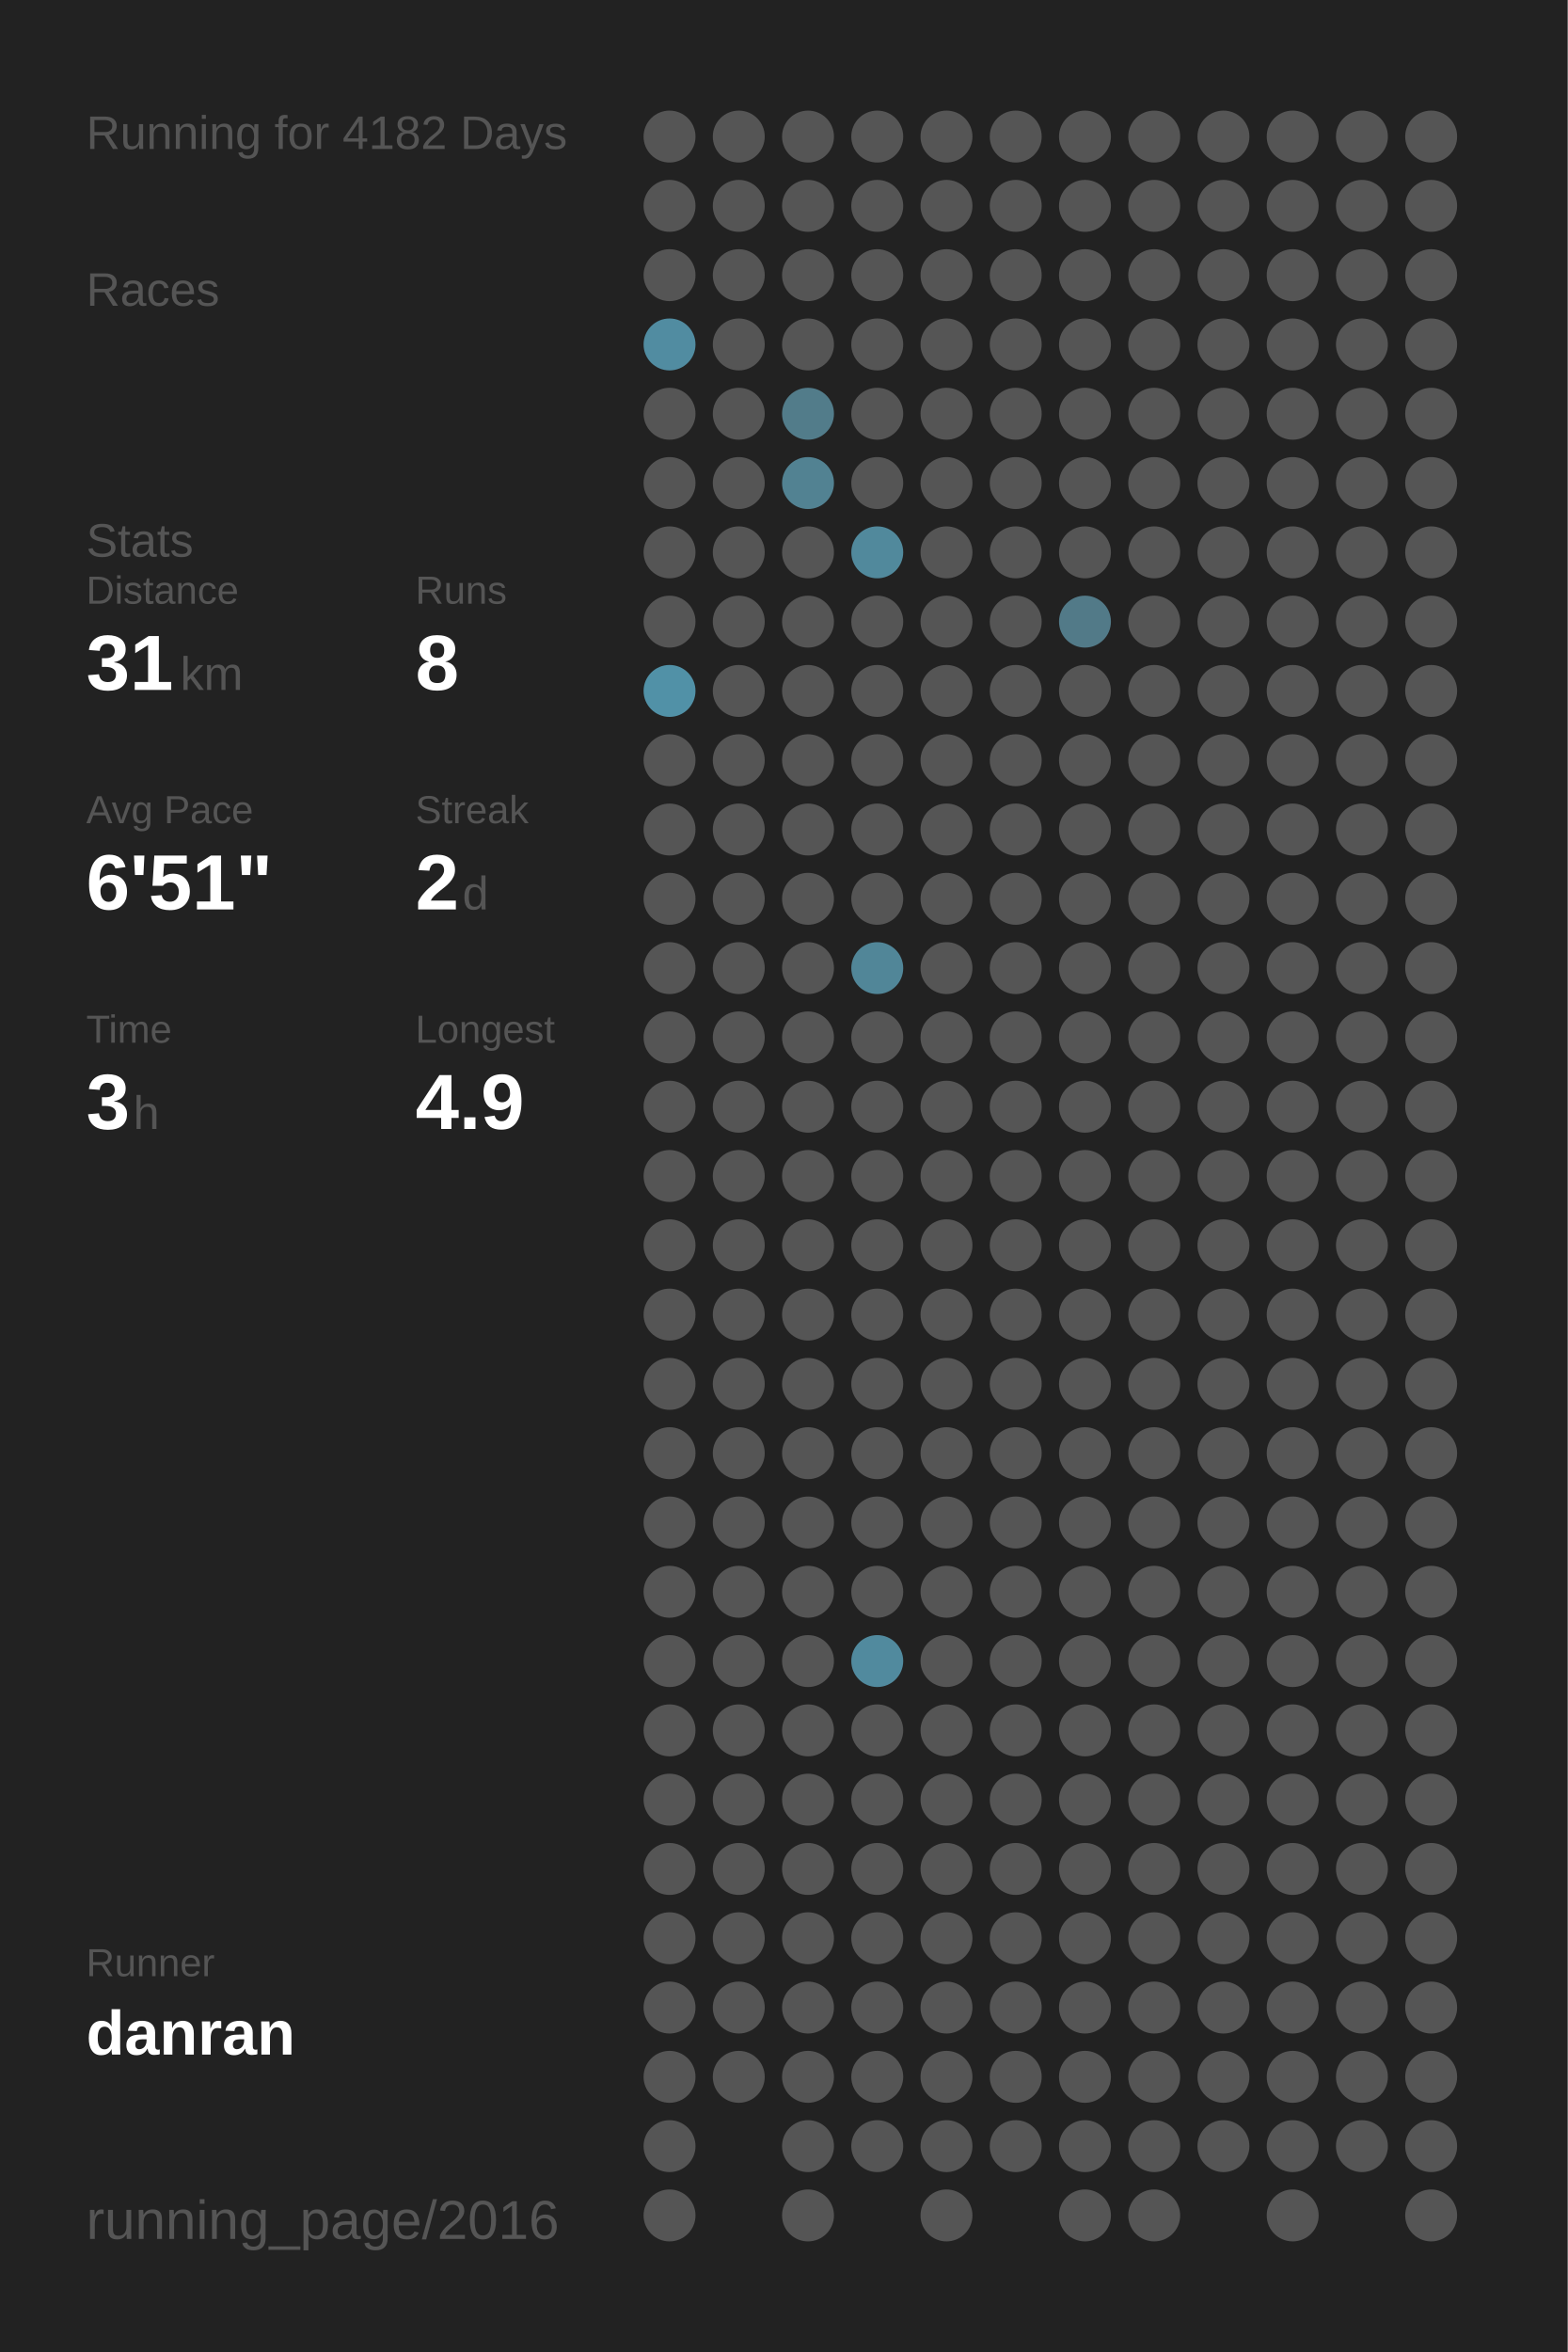
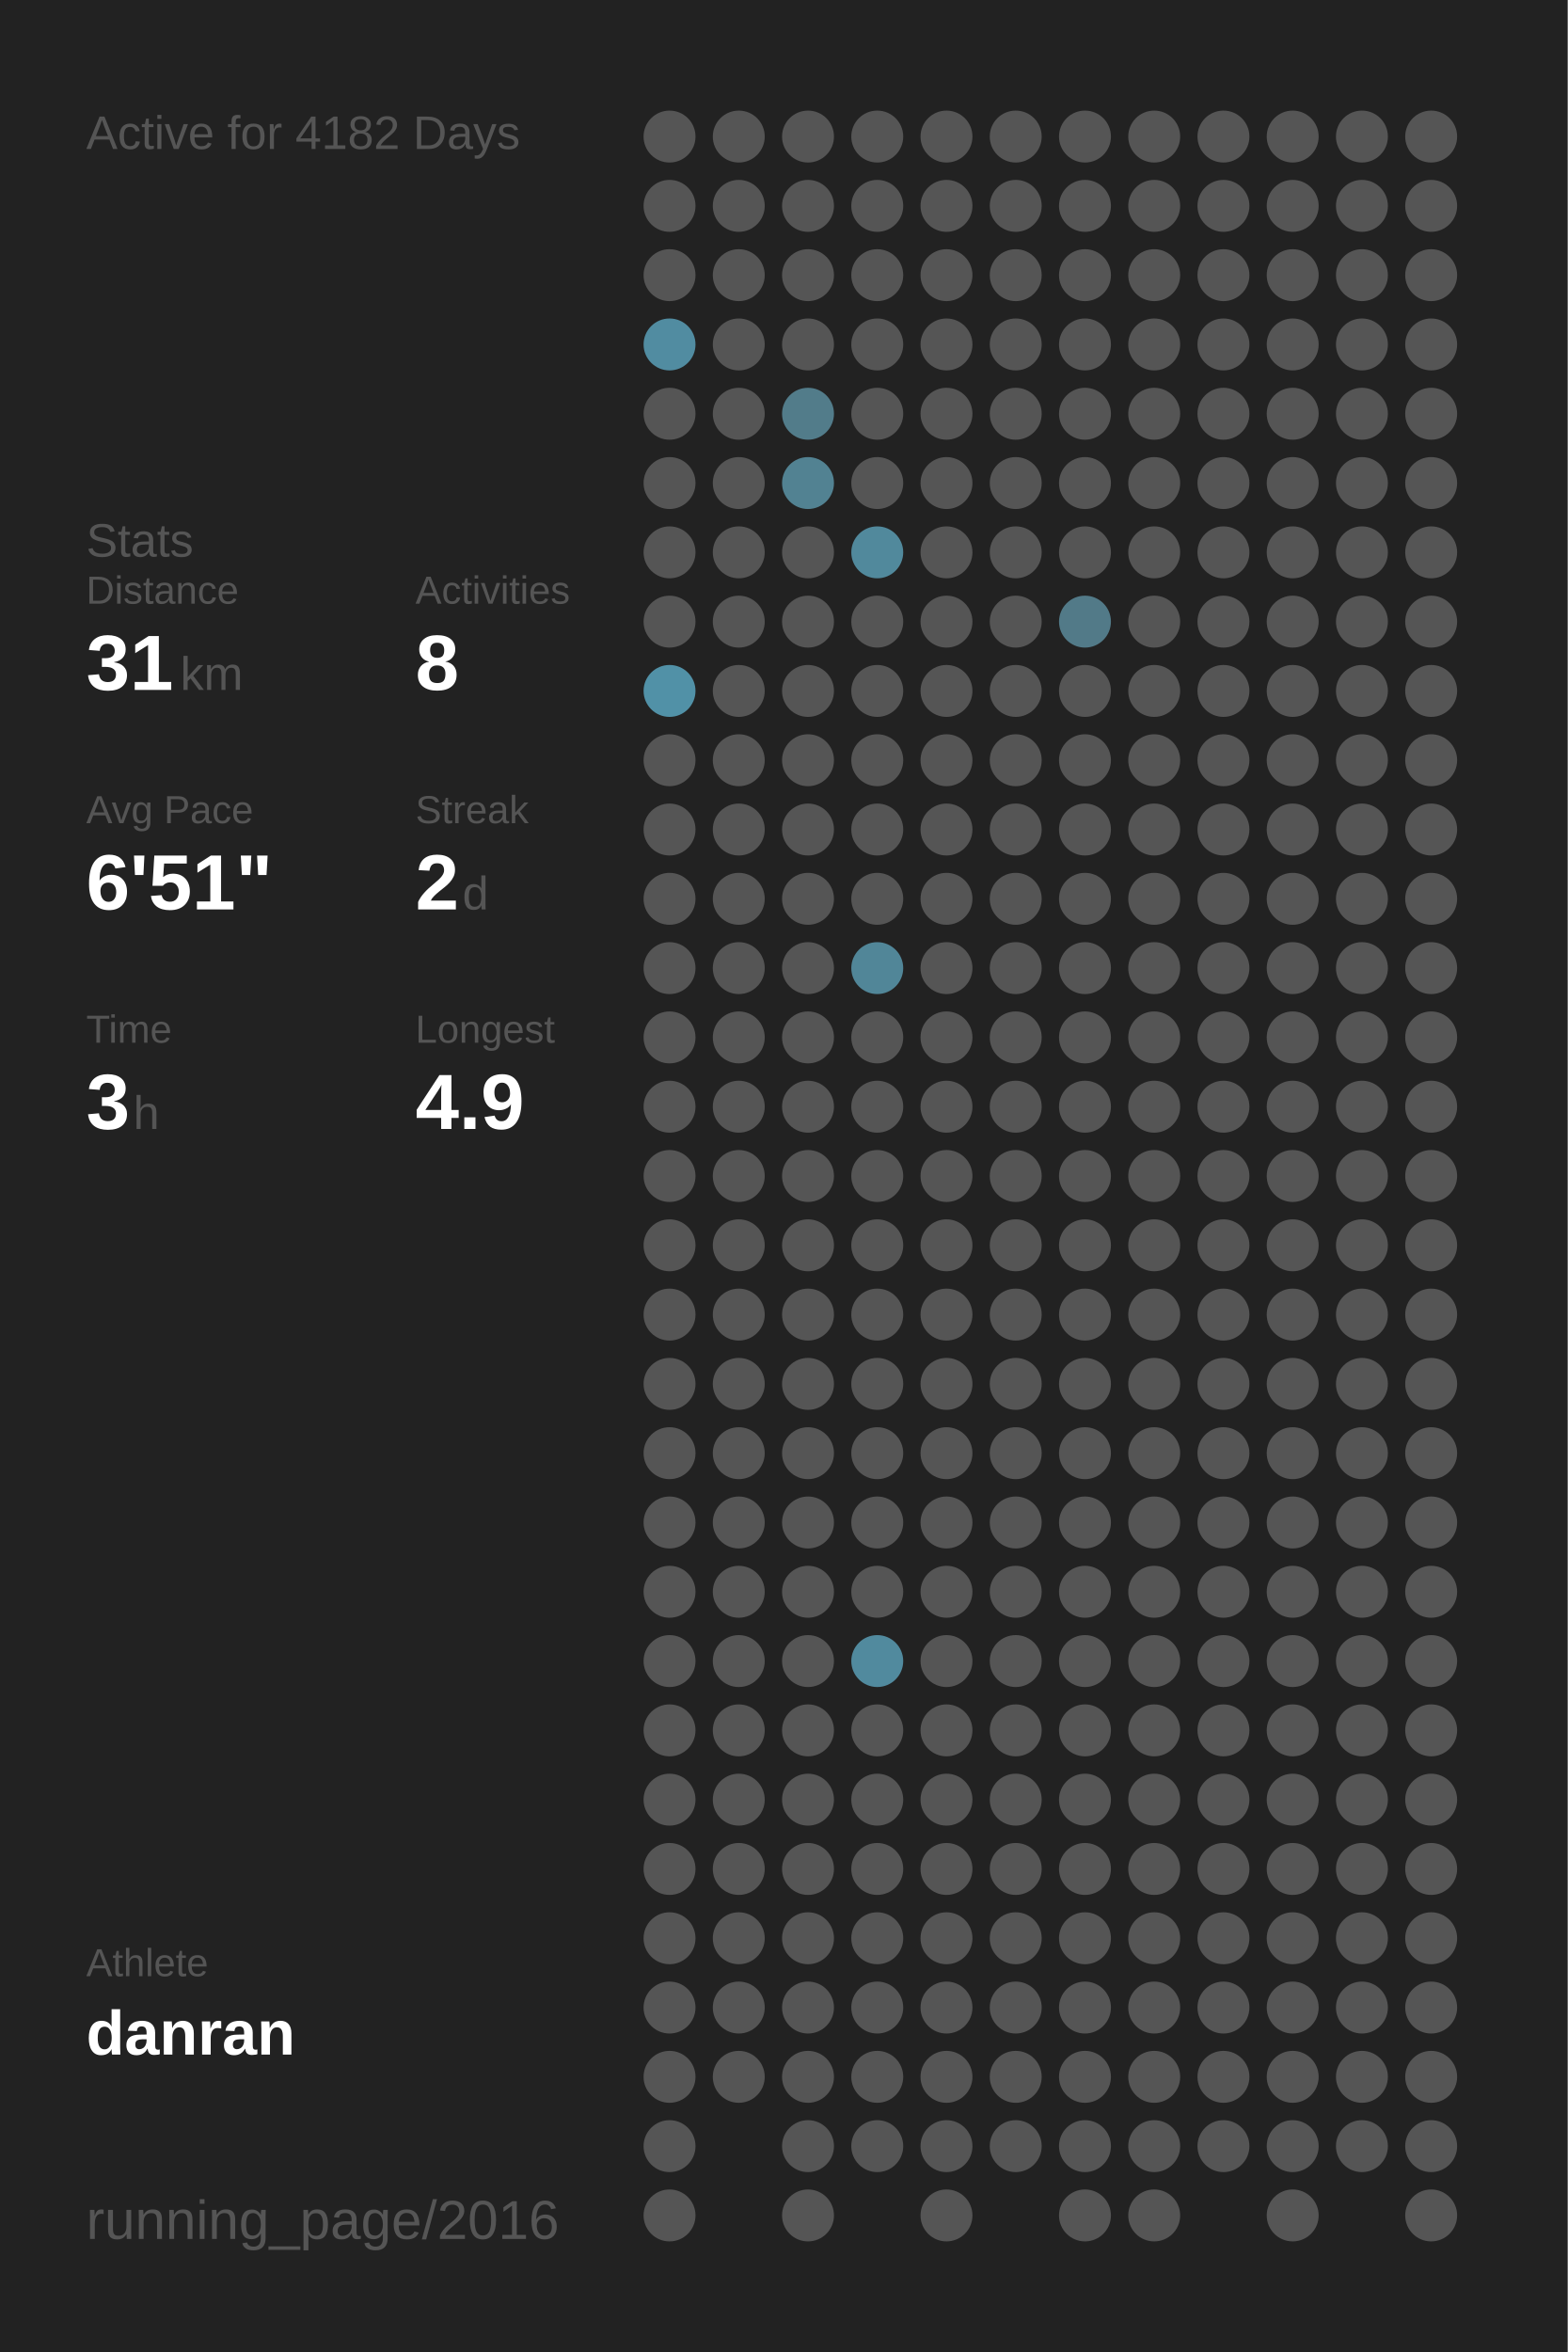
<svg xmlns="http://www.w3.org/2000/svg" baseProfile="full" height="300mm" version="1.1" viewBox="0,0,200,300" width="200mm">
  <defs />
  <rect fill="#222222" height="300" width="200" x="0" y="0" />
-   <text fill="#555555" style="font-size:6px; font-family:Arial;" x="11" y="19">Running for 4182 Days</text>
-   <text fill="#555555" style="font-size:6px; font-family:Arial;" x="11" y="39">Races</text>
+   <text fill="#555555" style="font-size:6px; font-family:Arial;" x="11" y="19">Active for 4182 Days</text>
  <text fill="#555555" style="font-size:6px; font-family:Arial;" x="11" y="71">Stats</text>
  <text fill="#555555" style="font-size:5px; font-family:Arial;" x="11" y="77">Distance</text>
  <text fill="#FFFFFF" style="font-size:10px; font-family:Arial; font-weight:bold;" x="11" y="88">31</text>
  <text fill="#555555" style="font-size:6px; font-family:Arial;" x="23" y="88">km</text>
-   <text fill="#555555" style="font-size:5px; font-family:Arial;" x="53" y="77">Runs</text>
+   <text fill="#555555" style="font-size:5px; font-family:Arial;" x="53" y="77">Activities</text>
  <text fill="#FFFFFF" style="font-size:10px; font-family:Arial; font-weight:bold;" x="53" y="88">8</text>
  <text fill="#555555" style="font-size:5px; font-family:Arial;" x="11" y="105">Avg Pace</text>
  <text fill="#FFFFFF" style="font-size:10px; font-family:Arial; font-weight:bold;" x="11" y="116">6'51"</text>
  <text fill="#555555" style="font-size:5px; font-family:Arial;" x="53" y="105">Streak</text>
  <text fill="#FFFFFF" style="font-size:10px; font-family:Arial; font-weight:bold;" x="53" y="116">2</text>
  <text fill="#555555" style="font-size:6px; font-family:Arial;" x="59" y="116">d</text>
  <text fill="#555555" style="font-size:5px; font-family:Arial;" x="11" y="133">Time</text>
  <text fill="#FFFFFF" style="font-size:10px; font-family:Arial; font-weight:bold;" x="11" y="144">3</text>
  <text fill="#555555" style="font-size:6px; font-family:Arial;" x="17" y="144">h</text>
  <text fill="#555555" style="font-size:5px; font-family:Arial;" x="53" y="133">Longest</text>
  <text fill="#FFFFFF" style="font-size:10px; font-family:Arial; font-weight:bold;" x="53" y="144">4.9</text>
-   <text fill="#555555" style="font-size:5px; font-family:Arial;" x="11" y="252.065">Runner</text>
+   <text fill="#555555" style="font-size:5px; font-family:Arial;" x="11" y="252.065">Athlete</text>
  <text fill="#FFFFFF" style="font-size:8px; font-family:Arial; font-weight:bold;" x="11" y="262.065">danran</text>
  <text fill="#555555" style="font-size:7px; font-family:Arial;" x="11" y="285.581">running_page/2016</text>
  <circle cx="85.417" cy="17.419" fill="#555555" r="3.312" />
  <circle cx="85.417" cy="26.258" fill="#555555" r="3.312" />
  <circle cx="85.417" cy="35.097" fill="#555555" r="3.312" />
  <circle cx="85.417" cy="43.935" fill="#518ca1" r="3.312" />
  <circle cx="85.417" cy="52.774" fill="#555555" r="3.312" />
  <circle cx="85.417" cy="61.613" fill="#555555" r="3.312" />
  <circle cx="85.417" cy="70.452" fill="#555555" r="3.312" />
  <circle cx="85.417" cy="79.29" fill="#555555" r="3.312" />
  <circle cx="85.417" cy="88.129" fill="#5191a7" r="3.312" />
  <circle cx="85.417" cy="96.968" fill="#555555" r="3.312" />
  <circle cx="85.417" cy="105.806" fill="#555555" r="3.312" />
  <circle cx="85.417" cy="114.645" fill="#555555" r="3.312" />
  <circle cx="85.417" cy="123.484" fill="#555555" r="3.312" />
  <circle cx="85.417" cy="132.323" fill="#555555" r="3.312" />
  <circle cx="85.417" cy="141.161" fill="#555555" r="3.312" />
  <circle cx="85.417" cy="150" fill="#555555" r="3.312" />
  <circle cx="85.417" cy="158.839" fill="#555555" r="3.312" />
  <circle cx="85.417" cy="167.677" fill="#555555" r="3.312" />
  <circle cx="85.417" cy="176.516" fill="#555555" r="3.312" />
  <circle cx="85.417" cy="185.355" fill="#555555" r="3.312" />
  <circle cx="85.417" cy="194.194" fill="#555555" r="3.312" />
  <circle cx="85.417" cy="203.032" fill="#555555" r="3.312" />
  <circle cx="85.417" cy="211.871" fill="#555555" r="3.312" />
  <circle cx="85.417" cy="220.71" fill="#555555" r="3.312" />
  <circle cx="85.417" cy="229.548" fill="#555555" r="3.312" />
  <circle cx="85.417" cy="238.387" fill="#555555" r="3.312" />
  <circle cx="85.417" cy="247.226" fill="#555555" r="3.312" />
  <circle cx="85.417" cy="256.065" fill="#555555" r="3.312" />
  <circle cx="85.417" cy="264.903" fill="#555555" r="3.312" />
  <circle cx="85.417" cy="273.742" fill="#555555" r="3.312" />
  <circle cx="85.417" cy="282.581" fill="#555555" r="3.312" />
  <circle cx="94.25" cy="17.419" fill="#555555" r="3.312" />
  <circle cx="94.25" cy="26.258" fill="#555555" r="3.312" />
  <circle cx="94.25" cy="35.097" fill="#555555" r="3.312" />
  <circle cx="94.25" cy="43.935" fill="#555555" r="3.312" />
  <circle cx="94.25" cy="52.774" fill="#555555" r="3.312" />
  <circle cx="94.25" cy="61.613" fill="#555555" r="3.312" />
  <circle cx="94.25" cy="70.452" fill="#555555" r="3.312" />
  <circle cx="94.25" cy="79.29" fill="#555555" r="3.312" />
  <circle cx="94.25" cy="88.129" fill="#555555" r="3.312" />
  <circle cx="94.25" cy="96.968" fill="#555555" r="3.312" />
  <circle cx="94.25" cy="105.806" fill="#555555" r="3.312" />
  <circle cx="94.25" cy="114.645" fill="#555555" r="3.312" />
  <circle cx="94.25" cy="123.484" fill="#555555" r="3.312" />
  <circle cx="94.25" cy="132.323" fill="#555555" r="3.312" />
  <circle cx="94.25" cy="141.161" fill="#555555" r="3.312" />
  <circle cx="94.25" cy="150" fill="#555555" r="3.312" />
  <circle cx="94.25" cy="158.839" fill="#555555" r="3.312" />
  <circle cx="94.25" cy="167.677" fill="#555555" r="3.312" />
  <circle cx="94.25" cy="176.516" fill="#555555" r="3.312" />
  <circle cx="94.25" cy="185.355" fill="#555555" r="3.312" />
  <circle cx="94.25" cy="194.194" fill="#555555" r="3.312" />
  <circle cx="94.25" cy="203.032" fill="#555555" r="3.312" />
  <circle cx="94.25" cy="211.871" fill="#555555" r="3.312" />
  <circle cx="94.25" cy="220.71" fill="#555555" r="3.312" />
  <circle cx="94.25" cy="229.548" fill="#555555" r="3.312" />
  <circle cx="94.25" cy="238.387" fill="#555555" r="3.312" />
  <circle cx="94.25" cy="247.226" fill="#555555" r="3.312" />
  <circle cx="94.25" cy="256.065" fill="#555555" r="3.312" />
  <circle cx="94.25" cy="264.903" fill="#555555" r="3.312" />
  <circle cx="103.083" cy="17.419" fill="#555555" r="3.312" />
  <circle cx="103.083" cy="26.258" fill="#555555" r="3.312" />
  <circle cx="103.083" cy="35.097" fill="#555555" r="3.312" />
  <circle cx="103.083" cy="43.935" fill="#555555" r="3.312" />
  <circle cx="103.083" cy="52.774" fill="#527c8a" r="3.312" />
  <circle cx="103.083" cy="61.613" fill="#528292" r="3.312" />
  <circle cx="103.083" cy="70.452" fill="#555555" r="3.312" />
  <circle cx="103.083" cy="79.29" fill="#555555" r="3.312" />
  <circle cx="103.083" cy="88.129" fill="#555555" r="3.312" />
  <circle cx="103.083" cy="96.968" fill="#555555" r="3.312" />
  <circle cx="103.083" cy="105.806" fill="#555555" r="3.312" />
  <circle cx="103.083" cy="114.645" fill="#555555" r="3.312" />
  <circle cx="103.083" cy="123.484" fill="#555555" r="3.312" />
  <circle cx="103.083" cy="132.323" fill="#555555" r="3.312" />
  <circle cx="103.083" cy="141.161" fill="#555555" r="3.312" />
  <circle cx="103.083" cy="150" fill="#555555" r="3.312" />
  <circle cx="103.083" cy="158.839" fill="#555555" r="3.312" />
  <circle cx="103.083" cy="167.677" fill="#555555" r="3.312" />
  <circle cx="103.083" cy="176.516" fill="#555555" r="3.312" />
  <circle cx="103.083" cy="185.355" fill="#555555" r="3.312" />
  <circle cx="103.083" cy="194.194" fill="#555555" r="3.312" />
  <circle cx="103.083" cy="203.032" fill="#555555" r="3.312" />
  <circle cx="103.083" cy="211.871" fill="#555555" r="3.312" />
  <circle cx="103.083" cy="220.71" fill="#555555" r="3.312" />
  <circle cx="103.083" cy="229.548" fill="#555555" r="3.312" />
  <circle cx="103.083" cy="238.387" fill="#555555" r="3.312" />
  <circle cx="103.083" cy="247.226" fill="#555555" r="3.312" />
  <circle cx="103.083" cy="256.065" fill="#555555" r="3.312" />
  <circle cx="103.083" cy="264.903" fill="#555555" r="3.312" />
  <circle cx="103.083" cy="273.742" fill="#555555" r="3.312" />
  <circle cx="103.083" cy="282.581" fill="#555555" r="3.312" />
  <circle cx="111.917" cy="17.419" fill="#555555" r="3.312" />
  <circle cx="111.917" cy="26.258" fill="#555555" r="3.312" />
  <circle cx="111.917" cy="35.097" fill="#555555" r="3.312" />
  <circle cx="111.917" cy="43.935" fill="#555555" r="3.312" />
  <circle cx="111.917" cy="52.774" fill="#555555" r="3.312" />
  <circle cx="111.917" cy="61.613" fill="#555555" r="3.312" />
  <circle cx="111.917" cy="70.452" fill="#51899c" r="3.312" />
  <circle cx="111.917" cy="79.29" fill="#555555" r="3.312" />
  <circle cx="111.917" cy="88.129" fill="#555555" r="3.312" />
  <circle cx="111.917" cy="96.968" fill="#555555" r="3.312" />
  <circle cx="111.917" cy="105.806" fill="#555555" r="3.312" />
  <circle cx="111.917" cy="114.645" fill="#555555" r="3.312" />
  <circle cx="111.917" cy="123.484" fill="#518698" r="3.312" />
  <circle cx="111.917" cy="132.323" fill="#555555" r="3.312" />
  <circle cx="111.917" cy="141.161" fill="#555555" r="3.312" />
  <circle cx="111.917" cy="150" fill="#555555" r="3.312" />
  <circle cx="111.917" cy="158.839" fill="#555555" r="3.312" />
  <circle cx="111.917" cy="167.677" fill="#555555" r="3.312" />
  <circle cx="111.917" cy="176.516" fill="#555555" r="3.312" />
  <circle cx="111.917" cy="185.355" fill="#555555" r="3.312" />
  <circle cx="111.917" cy="194.194" fill="#555555" r="3.312" />
  <circle cx="111.917" cy="203.032" fill="#555555" r="3.312" />
  <circle cx="111.917" cy="211.871" fill="#518a9e" r="3.312" />
  <circle cx="111.917" cy="220.71" fill="#555555" r="3.312" />
  <circle cx="111.917" cy="229.548" fill="#555555" r="3.312" />
  <circle cx="111.917" cy="238.387" fill="#555555" r="3.312" />
  <circle cx="111.917" cy="247.226" fill="#555555" r="3.312" />
  <circle cx="111.917" cy="256.065" fill="#555555" r="3.312" />
  <circle cx="111.917" cy="264.903" fill="#555555" r="3.312" />
  <circle cx="111.917" cy="273.742" fill="#555555" r="3.312" />
  <circle cx="120.75" cy="17.419" fill="#555555" r="3.312" />
  <circle cx="120.75" cy="26.258" fill="#555555" r="3.312" />
  <circle cx="120.75" cy="35.097" fill="#555555" r="3.312" />
  <circle cx="120.75" cy="43.935" fill="#555555" r="3.312" />
  <circle cx="120.75" cy="52.774" fill="#555555" r="3.312" />
  <circle cx="120.75" cy="61.613" fill="#555555" r="3.312" />
  <circle cx="120.75" cy="70.452" fill="#555555" r="3.312" />
  <circle cx="120.75" cy="79.29" fill="#555555" r="3.312" />
  <circle cx="120.75" cy="88.129" fill="#555555" r="3.312" />
  <circle cx="120.75" cy="96.968" fill="#555555" r="3.312" />
  <circle cx="120.75" cy="105.806" fill="#555555" r="3.312" />
  <circle cx="120.75" cy="114.645" fill="#555555" r="3.312" />
  <circle cx="120.75" cy="123.484" fill="#555555" r="3.312" />
  <circle cx="120.75" cy="132.323" fill="#555555" r="3.312" />
  <circle cx="120.75" cy="141.161" fill="#555555" r="3.312" />
  <circle cx="120.75" cy="150" fill="#555555" r="3.312" />
  <circle cx="120.75" cy="158.839" fill="#555555" r="3.312" />
  <circle cx="120.75" cy="167.677" fill="#555555" r="3.312" />
  <circle cx="120.75" cy="176.516" fill="#555555" r="3.312" />
  <circle cx="120.75" cy="185.355" fill="#555555" r="3.312" />
  <circle cx="120.75" cy="194.194" fill="#555555" r="3.312" />
  <circle cx="120.75" cy="203.032" fill="#555555" r="3.312" />
  <circle cx="120.75" cy="211.871" fill="#555555" r="3.312" />
  <circle cx="120.75" cy="220.71" fill="#555555" r="3.312" />
  <circle cx="120.75" cy="229.548" fill="#555555" r="3.312" />
  <circle cx="120.75" cy="238.387" fill="#555555" r="3.312" />
  <circle cx="120.75" cy="247.226" fill="#555555" r="3.312" />
  <circle cx="120.75" cy="256.065" fill="#555555" r="3.312" />
  <circle cx="120.75" cy="264.903" fill="#555555" r="3.312" />
  <circle cx="120.75" cy="273.742" fill="#555555" r="3.312" />
  <circle cx="120.75" cy="282.581" fill="#555555" r="3.312" />
  <circle cx="129.583" cy="17.419" fill="#555555" r="3.312" />
  <circle cx="129.583" cy="26.258" fill="#555555" r="3.312" />
  <circle cx="129.583" cy="35.097" fill="#555555" r="3.312" />
  <circle cx="129.583" cy="43.935" fill="#555555" r="3.312" />
  <circle cx="129.583" cy="52.774" fill="#555555" r="3.312" />
  <circle cx="129.583" cy="61.613" fill="#555555" r="3.312" />
  <circle cx="129.583" cy="70.452" fill="#555555" r="3.312" />
  <circle cx="129.583" cy="79.29" fill="#555555" r="3.312" />
  <circle cx="129.583" cy="88.129" fill="#555555" r="3.312" />
  <circle cx="129.583" cy="96.968" fill="#555555" r="3.312" />
  <circle cx="129.583" cy="105.806" fill="#555555" r="3.312" />
  <circle cx="129.583" cy="114.645" fill="#555555" r="3.312" />
  <circle cx="129.583" cy="123.484" fill="#555555" r="3.312" />
  <circle cx="129.583" cy="132.323" fill="#555555" r="3.312" />
  <circle cx="129.583" cy="141.161" fill="#555555" r="3.312" />
  <circle cx="129.583" cy="150" fill="#555555" r="3.312" />
  <circle cx="129.583" cy="158.839" fill="#555555" r="3.312" />
  <circle cx="129.583" cy="167.677" fill="#555555" r="3.312" />
  <circle cx="129.583" cy="176.516" fill="#555555" r="3.312" />
  <circle cx="129.583" cy="185.355" fill="#555555" r="3.312" />
  <circle cx="129.583" cy="194.194" fill="#555555" r="3.312" />
  <circle cx="129.583" cy="203.032" fill="#555555" r="3.312" />
  <circle cx="129.583" cy="211.871" fill="#555555" r="3.312" />
  <circle cx="129.583" cy="220.71" fill="#555555" r="3.312" />
  <circle cx="129.583" cy="229.548" fill="#555555" r="3.312" />
  <circle cx="129.583" cy="238.387" fill="#555555" r="3.312" />
  <circle cx="129.583" cy="247.226" fill="#555555" r="3.312" />
  <circle cx="129.583" cy="256.065" fill="#555555" r="3.312" />
  <circle cx="129.583" cy="264.903" fill="#555555" r="3.312" />
  <circle cx="129.583" cy="273.742" fill="#555555" r="3.312" />
  <circle cx="138.417" cy="17.419" fill="#555555" r="3.312" />
  <circle cx="138.417" cy="26.258" fill="#555555" r="3.312" />
  <circle cx="138.417" cy="35.097" fill="#555555" r="3.312" />
  <circle cx="138.417" cy="43.935" fill="#555555" r="3.312" />
  <circle cx="138.417" cy="52.774" fill="#555555" r="3.312" />
  <circle cx="138.417" cy="61.613" fill="#555555" r="3.312" />
  <circle cx="138.417" cy="70.452" fill="#555555" r="3.312" />
  <circle cx="138.417" cy="79.29" fill="#527a88" r="3.312" />
  <circle cx="138.417" cy="88.129" fill="#555555" r="3.312" />
  <circle cx="138.417" cy="96.968" fill="#555555" r="3.312" />
  <circle cx="138.417" cy="105.806" fill="#555555" r="3.312" />
  <circle cx="138.417" cy="114.645" fill="#555555" r="3.312" />
  <circle cx="138.417" cy="123.484" fill="#555555" r="3.312" />
  <circle cx="138.417" cy="132.323" fill="#555555" r="3.312" />
  <circle cx="138.417" cy="141.161" fill="#555555" r="3.312" />
  <circle cx="138.417" cy="150" fill="#555555" r="3.312" />
  <circle cx="138.417" cy="158.839" fill="#555555" r="3.312" />
  <circle cx="138.417" cy="167.677" fill="#555555" r="3.312" />
  <circle cx="138.417" cy="176.516" fill="#555555" r="3.312" />
  <circle cx="138.417" cy="185.355" fill="#555555" r="3.312" />
  <circle cx="138.417" cy="194.194" fill="#555555" r="3.312" />
  <circle cx="138.417" cy="203.032" fill="#555555" r="3.312" />
  <circle cx="138.417" cy="211.871" fill="#555555" r="3.312" />
  <circle cx="138.417" cy="220.71" fill="#555555" r="3.312" />
  <circle cx="138.417" cy="229.548" fill="#555555" r="3.312" />
  <circle cx="138.417" cy="238.387" fill="#555555" r="3.312" />
  <circle cx="138.417" cy="247.226" fill="#555555" r="3.312" />
  <circle cx="138.417" cy="256.065" fill="#555555" r="3.312" />
  <circle cx="138.417" cy="264.903" fill="#555555" r="3.312" />
  <circle cx="138.417" cy="273.742" fill="#555555" r="3.312" />
  <circle cx="138.417" cy="282.581" fill="#555555" r="3.312" />
  <circle cx="147.25" cy="17.419" fill="#555555" r="3.312" />
  <circle cx="147.25" cy="26.258" fill="#555555" r="3.312" />
  <circle cx="147.25" cy="35.097" fill="#555555" r="3.312" />
  <circle cx="147.25" cy="43.935" fill="#555555" r="3.312" />
  <circle cx="147.25" cy="52.774" fill="#555555" r="3.312" />
  <circle cx="147.25" cy="61.613" fill="#555555" r="3.312" />
  <circle cx="147.25" cy="70.452" fill="#555555" r="3.312" />
  <circle cx="147.25" cy="79.29" fill="#555555" r="3.312" />
  <circle cx="147.25" cy="88.129" fill="#555555" r="3.312" />
  <circle cx="147.25" cy="96.968" fill="#555555" r="3.312" />
  <circle cx="147.25" cy="105.806" fill="#555555" r="3.312" />
  <circle cx="147.25" cy="114.645" fill="#555555" r="3.312" />
  <circle cx="147.25" cy="123.484" fill="#555555" r="3.312" />
  <circle cx="147.25" cy="132.323" fill="#555555" r="3.312" />
  <circle cx="147.25" cy="141.161" fill="#555555" r="3.312" />
  <circle cx="147.25" cy="150" fill="#555555" r="3.312" />
  <circle cx="147.25" cy="158.839" fill="#555555" r="3.312" />
  <circle cx="147.25" cy="167.677" fill="#555555" r="3.312" />
  <circle cx="147.25" cy="176.516" fill="#555555" r="3.312" />
  <circle cx="147.25" cy="185.355" fill="#555555" r="3.312" />
  <circle cx="147.25" cy="194.194" fill="#555555" r="3.312" />
  <circle cx="147.25" cy="203.032" fill="#555555" r="3.312" />
  <circle cx="147.25" cy="211.871" fill="#555555" r="3.312" />
  <circle cx="147.25" cy="220.71" fill="#555555" r="3.312" />
  <circle cx="147.25" cy="229.548" fill="#555555" r="3.312" />
  <circle cx="147.25" cy="238.387" fill="#555555" r="3.312" />
  <circle cx="147.25" cy="247.226" fill="#555555" r="3.312" />
  <circle cx="147.25" cy="256.065" fill="#555555" r="3.312" />
  <circle cx="147.25" cy="264.903" fill="#555555" r="3.312" />
  <circle cx="147.25" cy="273.742" fill="#555555" r="3.312" />
  <circle cx="147.25" cy="282.581" fill="#555555" r="3.312" />
  <circle cx="156.083" cy="17.419" fill="#555555" r="3.312" />
  <circle cx="156.083" cy="26.258" fill="#555555" r="3.312" />
  <circle cx="156.083" cy="35.097" fill="#555555" r="3.312" />
  <circle cx="156.083" cy="43.935" fill="#555555" r="3.312" />
  <circle cx="156.083" cy="52.774" fill="#555555" r="3.312" />
  <circle cx="156.083" cy="61.613" fill="#555555" r="3.312" />
  <circle cx="156.083" cy="70.452" fill="#555555" r="3.312" />
  <circle cx="156.083" cy="79.29" fill="#555555" r="3.312" />
  <circle cx="156.083" cy="88.129" fill="#555555" r="3.312" />
  <circle cx="156.083" cy="96.968" fill="#555555" r="3.312" />
  <circle cx="156.083" cy="105.806" fill="#555555" r="3.312" />
  <circle cx="156.083" cy="114.645" fill="#555555" r="3.312" />
  <circle cx="156.083" cy="123.484" fill="#555555" r="3.312" />
  <circle cx="156.083" cy="132.323" fill="#555555" r="3.312" />
  <circle cx="156.083" cy="141.161" fill="#555555" r="3.312" />
  <circle cx="156.083" cy="150" fill="#555555" r="3.312" />
  <circle cx="156.083" cy="158.839" fill="#555555" r="3.312" />
  <circle cx="156.083" cy="167.677" fill="#555555" r="3.312" />
  <circle cx="156.083" cy="176.516" fill="#555555" r="3.312" />
  <circle cx="156.083" cy="185.355" fill="#555555" r="3.312" />
  <circle cx="156.083" cy="194.194" fill="#555555" r="3.312" />
  <circle cx="156.083" cy="203.032" fill="#555555" r="3.312" />
  <circle cx="156.083" cy="211.871" fill="#555555" r="3.312" />
  <circle cx="156.083" cy="220.71" fill="#555555" r="3.312" />
  <circle cx="156.083" cy="229.548" fill="#555555" r="3.312" />
  <circle cx="156.083" cy="238.387" fill="#555555" r="3.312" />
  <circle cx="156.083" cy="247.226" fill="#555555" r="3.312" />
  <circle cx="156.083" cy="256.065" fill="#555555" r="3.312" />
  <circle cx="156.083" cy="264.903" fill="#555555" r="3.312" />
  <circle cx="156.083" cy="273.742" fill="#555555" r="3.312" />
  <circle cx="164.917" cy="17.419" fill="#555555" r="3.312" />
  <circle cx="164.917" cy="26.258" fill="#555555" r="3.312" />
  <circle cx="164.917" cy="35.097" fill="#555555" r="3.312" />
  <circle cx="164.917" cy="43.935" fill="#555555" r="3.312" />
  <circle cx="164.917" cy="52.774" fill="#555555" r="3.312" />
  <circle cx="164.917" cy="61.613" fill="#555555" r="3.312" />
  <circle cx="164.917" cy="70.452" fill="#555555" r="3.312" />
  <circle cx="164.917" cy="79.29" fill="#555555" r="3.312" />
  <circle cx="164.917" cy="88.129" fill="#555555" r="3.312" />
  <circle cx="164.917" cy="96.968" fill="#555555" r="3.312" />
  <circle cx="164.917" cy="105.806" fill="#555555" r="3.312" />
  <circle cx="164.917" cy="114.645" fill="#555555" r="3.312" />
  <circle cx="164.917" cy="123.484" fill="#555555" r="3.312" />
  <circle cx="164.917" cy="132.323" fill="#555555" r="3.312" />
  <circle cx="164.917" cy="141.161" fill="#555555" r="3.312" />
  <circle cx="164.917" cy="150" fill="#555555" r="3.312" />
  <circle cx="164.917" cy="158.839" fill="#555555" r="3.312" />
  <circle cx="164.917" cy="167.677" fill="#555555" r="3.312" />
  <circle cx="164.917" cy="176.516" fill="#555555" r="3.312" />
  <circle cx="164.917" cy="185.355" fill="#555555" r="3.312" />
  <circle cx="164.917" cy="194.194" fill="#555555" r="3.312" />
  <circle cx="164.917" cy="203.032" fill="#555555" r="3.312" />
  <circle cx="164.917" cy="211.871" fill="#555555" r="3.312" />
  <circle cx="164.917" cy="220.71" fill="#555555" r="3.312" />
  <circle cx="164.917" cy="229.548" fill="#555555" r="3.312" />
  <circle cx="164.917" cy="238.387" fill="#555555" r="3.312" />
  <circle cx="164.917" cy="247.226" fill="#555555" r="3.312" />
  <circle cx="164.917" cy="256.065" fill="#555555" r="3.312" />
  <circle cx="164.917" cy="264.903" fill="#555555" r="3.312" />
  <circle cx="164.917" cy="273.742" fill="#555555" r="3.312" />
  <circle cx="164.917" cy="282.581" fill="#555555" r="3.312" />
  <circle cx="173.75" cy="17.419" fill="#555555" r="3.312" />
  <circle cx="173.75" cy="26.258" fill="#555555" r="3.312" />
  <circle cx="173.75" cy="35.097" fill="#555555" r="3.312" />
  <circle cx="173.75" cy="43.935" fill="#555555" r="3.312" />
  <circle cx="173.75" cy="52.774" fill="#555555" r="3.312" />
  <circle cx="173.75" cy="61.613" fill="#555555" r="3.312" />
  <circle cx="173.75" cy="70.452" fill="#555555" r="3.312" />
  <circle cx="173.75" cy="79.29" fill="#555555" r="3.312" />
  <circle cx="173.75" cy="88.129" fill="#555555" r="3.312" />
  <circle cx="173.75" cy="96.968" fill="#555555" r="3.312" />
  <circle cx="173.75" cy="105.806" fill="#555555" r="3.312" />
  <circle cx="173.75" cy="114.645" fill="#555555" r="3.312" />
  <circle cx="173.75" cy="123.484" fill="#555555" r="3.312" />
  <circle cx="173.75" cy="132.323" fill="#555555" r="3.312" />
  <circle cx="173.75" cy="141.161" fill="#555555" r="3.312" />
  <circle cx="173.75" cy="150" fill="#555555" r="3.312" />
  <circle cx="173.75" cy="158.839" fill="#555555" r="3.312" />
  <circle cx="173.75" cy="167.677" fill="#555555" r="3.312" />
  <circle cx="173.75" cy="176.516" fill="#555555" r="3.312" />
  <circle cx="173.75" cy="185.355" fill="#555555" r="3.312" />
  <circle cx="173.75" cy="194.194" fill="#555555" r="3.312" />
  <circle cx="173.75" cy="203.032" fill="#555555" r="3.312" />
  <circle cx="173.75" cy="211.871" fill="#555555" r="3.312" />
  <circle cx="173.75" cy="220.71" fill="#555555" r="3.312" />
  <circle cx="173.75" cy="229.548" fill="#555555" r="3.312" />
  <circle cx="173.75" cy="238.387" fill="#555555" r="3.312" />
  <circle cx="173.75" cy="247.226" fill="#555555" r="3.312" />
  <circle cx="173.75" cy="256.065" fill="#555555" r="3.312" />
  <circle cx="173.75" cy="264.903" fill="#555555" r="3.312" />
  <circle cx="173.75" cy="273.742" fill="#555555" r="3.312" />
  <circle cx="182.583" cy="17.419" fill="#555555" r="3.312" />
  <circle cx="182.583" cy="26.258" fill="#555555" r="3.312" />
  <circle cx="182.583" cy="35.097" fill="#555555" r="3.312" />
  <circle cx="182.583" cy="43.935" fill="#555555" r="3.312" />
  <circle cx="182.583" cy="52.774" fill="#555555" r="3.312" />
  <circle cx="182.583" cy="61.613" fill="#555555" r="3.312" />
  <circle cx="182.583" cy="70.452" fill="#555555" r="3.312" />
  <circle cx="182.583" cy="79.29" fill="#555555" r="3.312" />
  <circle cx="182.583" cy="88.129" fill="#555555" r="3.312" />
  <circle cx="182.583" cy="96.968" fill="#555555" r="3.312" />
  <circle cx="182.583" cy="105.806" fill="#555555" r="3.312" />
  <circle cx="182.583" cy="114.645" fill="#555555" r="3.312" />
  <circle cx="182.583" cy="123.484" fill="#555555" r="3.312" />
  <circle cx="182.583" cy="132.323" fill="#555555" r="3.312" />
  <circle cx="182.583" cy="141.161" fill="#555555" r="3.312" />
  <circle cx="182.583" cy="150" fill="#555555" r="3.312" />
  <circle cx="182.583" cy="158.839" fill="#555555" r="3.312" />
  <circle cx="182.583" cy="167.677" fill="#555555" r="3.312" />
  <circle cx="182.583" cy="176.516" fill="#555555" r="3.312" />
  <circle cx="182.583" cy="185.355" fill="#555555" r="3.312" />
  <circle cx="182.583" cy="194.194" fill="#555555" r="3.312" />
  <circle cx="182.583" cy="203.032" fill="#555555" r="3.312" />
  <circle cx="182.583" cy="211.871" fill="#555555" r="3.312" />
  <circle cx="182.583" cy="220.71" fill="#555555" r="3.312" />
  <circle cx="182.583" cy="229.548" fill="#555555" r="3.312" />
  <circle cx="182.583" cy="238.387" fill="#555555" r="3.312" />
  <circle cx="182.583" cy="247.226" fill="#555555" r="3.312" />
  <circle cx="182.583" cy="256.065" fill="#555555" r="3.312" />
  <circle cx="182.583" cy="264.903" fill="#555555" r="3.312" />
  <circle cx="182.583" cy="273.742" fill="#555555" r="3.312" />
  <circle cx="182.583" cy="282.581" fill="#555555" r="3.312" />
</svg>
